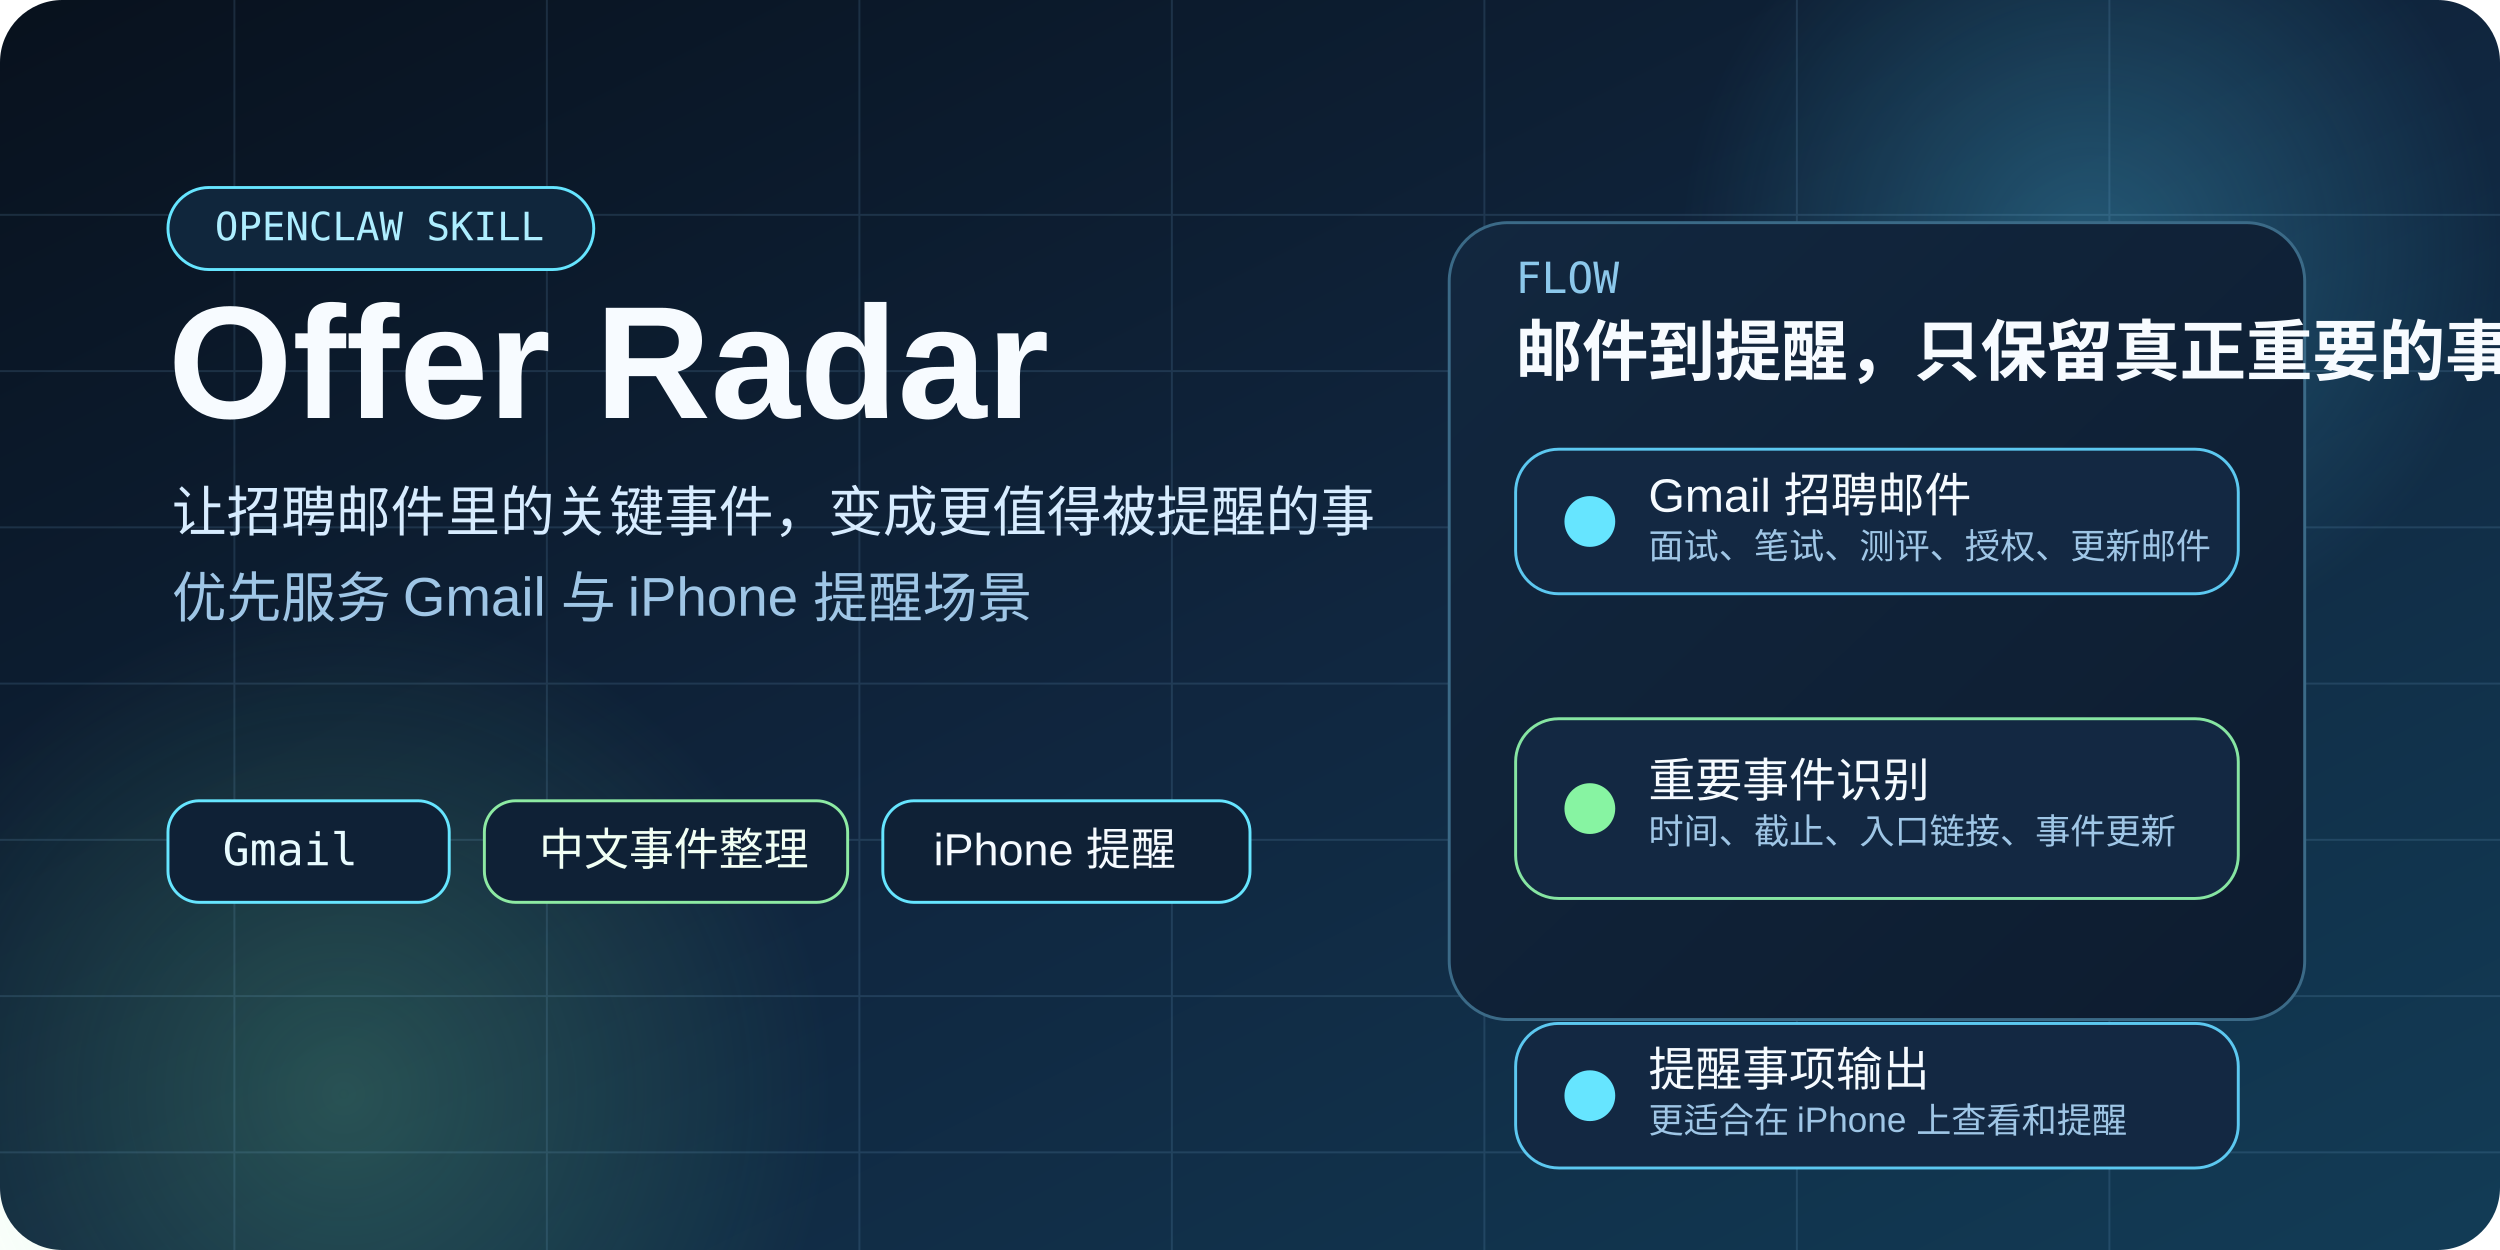
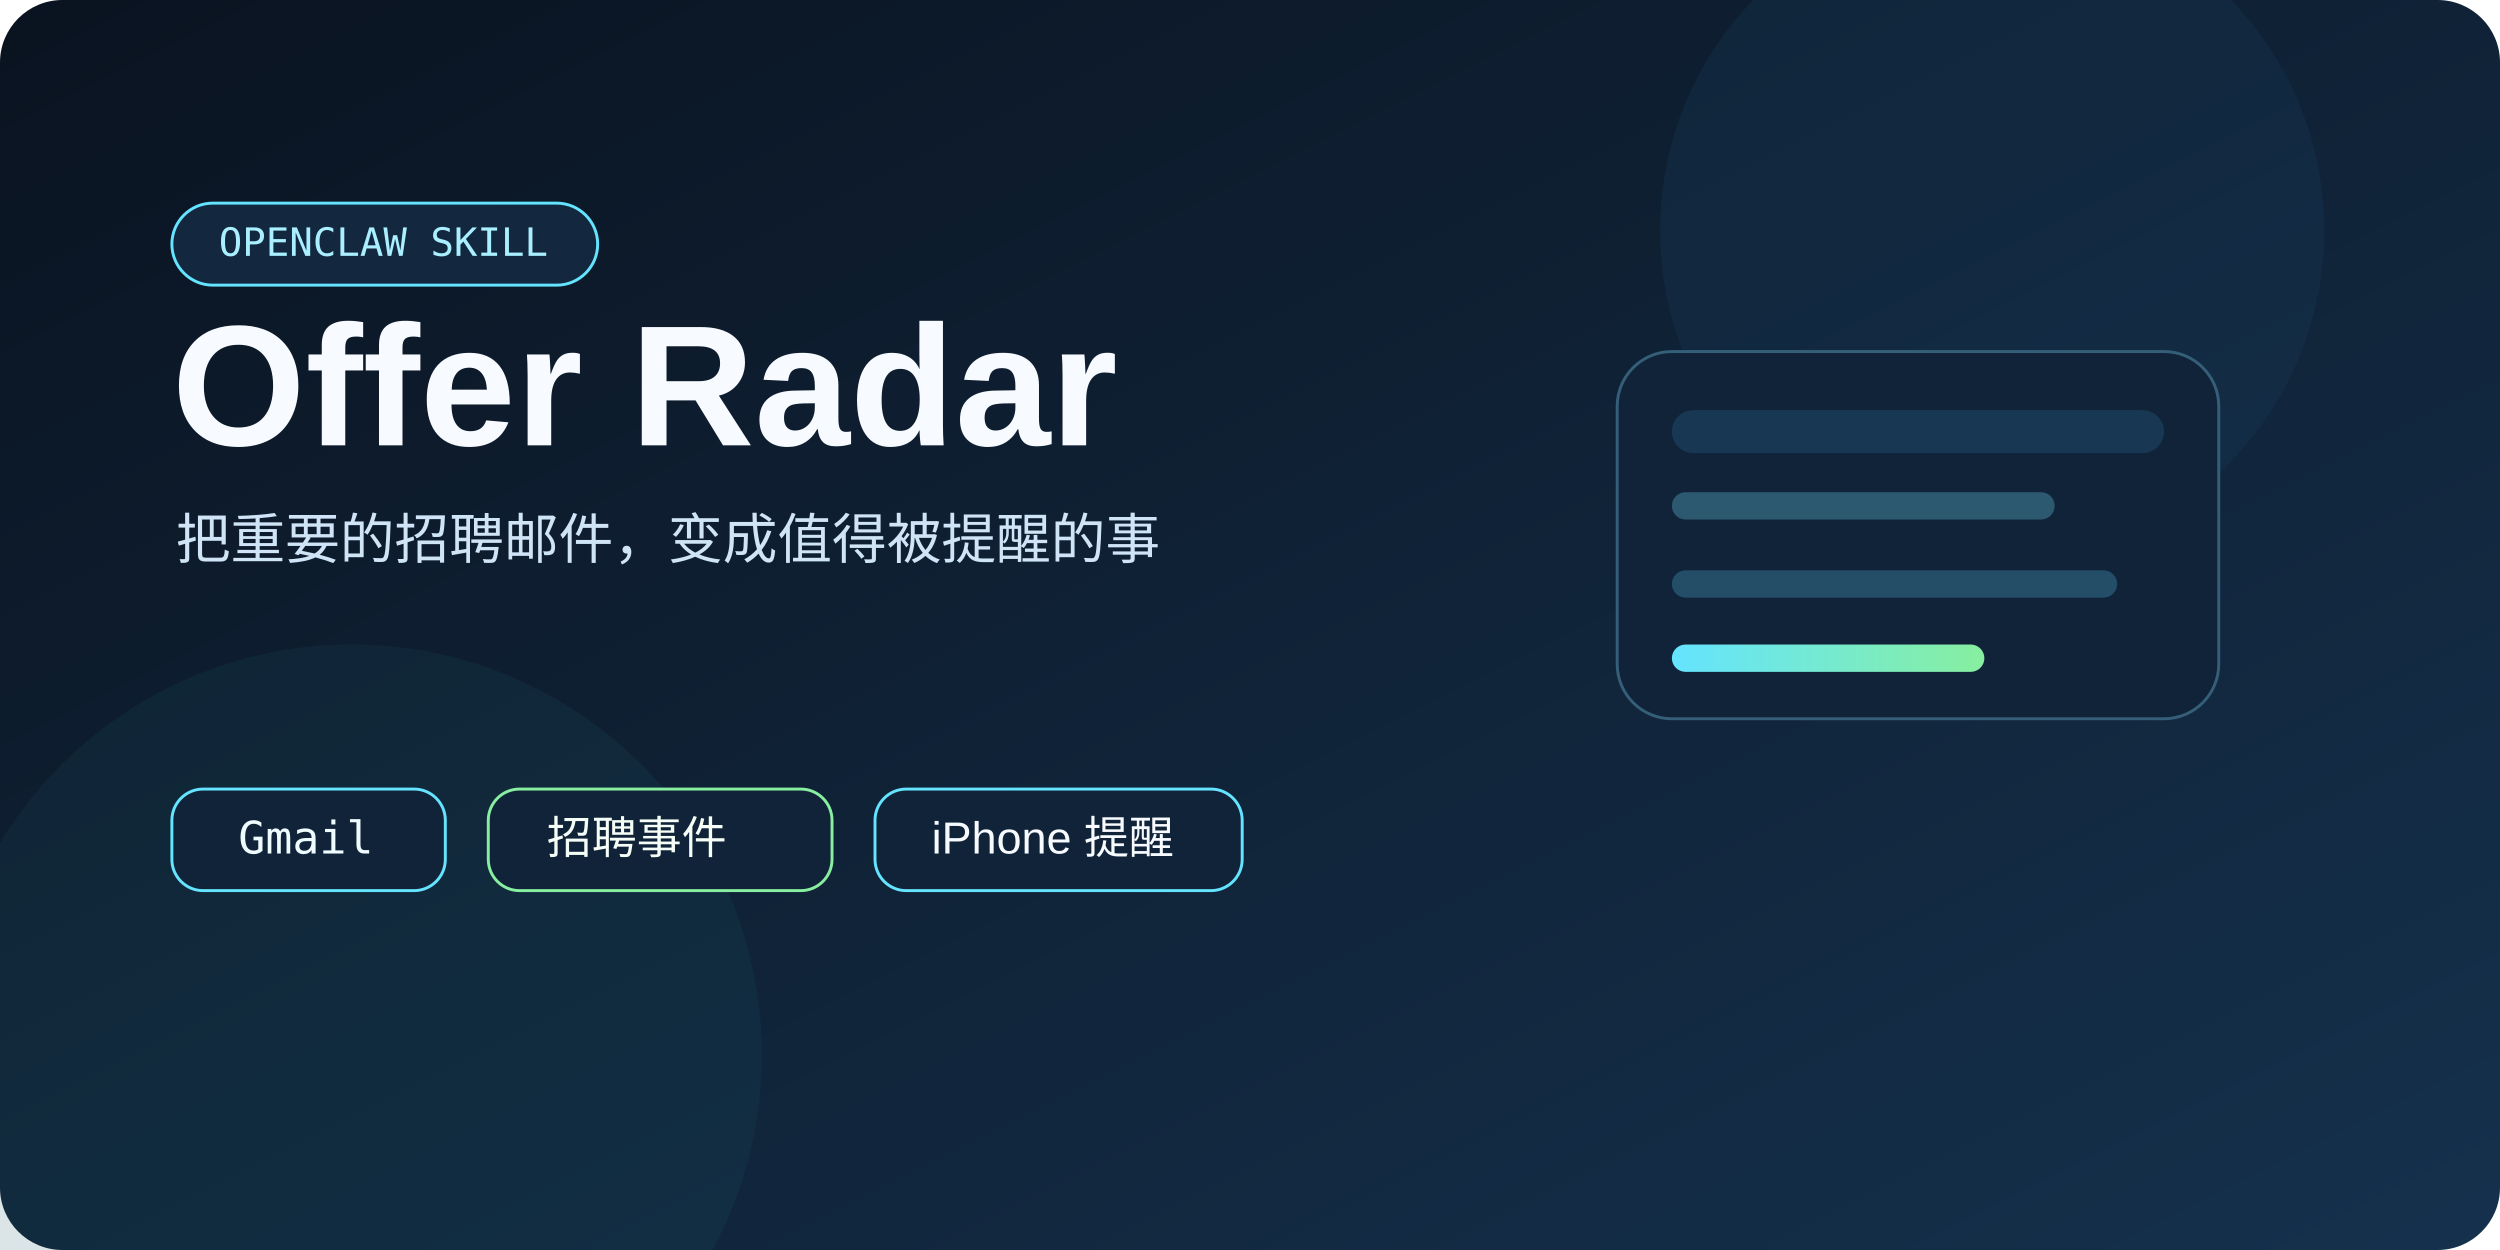
- <svg xmlns="http://www.w3.org/2000/svg" width="1280" height="640" viewBox="0 0 1280 640" role="img" aria-label="OpenClaw Offer Radar banner">
+ <svg xmlns="http://www.w3.org/2000/svg" width="1280" height="640" viewBox="0 0 1280 640" role="img" aria-label="OpenClaw Offer Radar">
  <defs>
    <linearGradient id="bg" x1="0" y1="0" x2="1" y2="1">
-       <stop offset="0%" stop-color="#08111d" />
-       <stop offset="52%" stop-color="#10263f" />
-       <stop offset="100%" stop-color="#123c56" />
-     </linearGradient>
-     <linearGradient id="panel" x1="0" y1="0" x2="1" y2="1">
-       <stop offset="0%" stop-color="#12273f" />
-       <stop offset="100%" stop-color="#0d1c2f" />
+       <stop offset="0%" stop-color="#0a1320" />
+       <stop offset="100%" stop-color="#15314d" />
    </linearGradient>
    <linearGradient id="accent" x1="0" y1="0" x2="1" y2="0">
-       <stop offset="0%" stop-color="#66e5ff" />
-       <stop offset="100%" stop-color="#87f4a2" />
+       <stop offset="0%" stop-color="#64e4ff" />
+       <stop offset="100%" stop-color="#87ef9f" />
    </linearGradient>
-     <radialGradient id="orbA" cx="50%" cy="50%" r="50%">
-       <stop offset="0%" stop-color="#56d8ff" stop-opacity="0.28" />
-       <stop offset="100%" stop-color="#56d8ff" stop-opacity="0" />
-     </radialGradient>
-     <radialGradient id="orbB" cx="50%" cy="50%" r="50%">
-       <stop offset="0%" stop-color="#7ef0a1" stop-opacity="0.22" />
-       <stop offset="100%" stop-color="#7ef0a1" stop-opacity="0" />
-     </radialGradient>
  </defs>
  <rect width="1280" height="640" rx="32" fill="url(#bg)" />
-   <circle cx="1070" cy="128" r="210" fill="url(#orbA)" />
-   <circle cx="176" cy="560" r="250" fill="url(#orbB)" />
-   <g opacity="0.14" stroke="#8ac7ef" stroke-width="1">
-     <path d="M0 110 H1280" />
-     <path d="M0 190 H1280" />
-     <path d="M0 270 H1280" />
-     <path d="M0 350 H1280" />
-     <path d="M0 430 H1280" />
-     <path d="M0 510 H1280" />
-     <path d="M0 590 H1280" />
-     <path d="M120 0 V640" />
-     <path d="M280 0 V640" />
-     <path d="M440 0 V640" />
-     <path d="M600 0 V640" />
-     <path d="M760 0 V640" />
-     <path d="M920 0 V640" />
-     <path d="M1080 0 V640" />
-   </g>
-   <g transform="translate(86 96)">
-     <rect x="0" y="0" width="218" height="42" rx="21" fill="#10263c" stroke="#66e5ff" stroke-width="1.5" />
-     <text x="24" y="27" font-size="20" font-family="SFMono-Regular, Menlo, Monaco, Consolas, monospace" fill="#aeeeff">OPENCLAW SKILL</text>
-     <text x="0" y="118" font-size="82" font-weight="700" font-family="'SF Pro Display', 'PingFang SC', 'Helvetica Neue', Arial, sans-serif" fill="#f7fbff">Offer Radar</text>
-     <text x="2" y="176" font-size="28" font-family="'PingFang SC', 'Noto Sans SC', 'Helvetica Neue', Arial, sans-serif" fill="#d7ecff">让招聘邮件里的关键事件，变成更值得被提醒的事</text>
-     <text x="2" y="220" font-size="28" font-family="'PingFang SC', 'Noto Sans SC', 'Helvetica Neue', Arial, sans-serif" fill="#9fc6e6">优先服务 Gmail 与 iPhone 提醒场景</text>
-     <g transform="translate(0 314)">
-       <rect x="0" y="0" width="144" height="52" rx="16" fill="#0f2136" stroke="#66e5ff" stroke-width="1.5" />
-       <text x="28" y="33" font-size="23" font-family="SFMono-Regular, Menlo, Monaco, Consolas, monospace" fill="#e8fbff">Gmail</text>
-       <rect x="162" y="0" width="186" height="52" rx="16" fill="#0f2136" stroke="#8deaa3" stroke-width="1.5" />
-       <text x="190" y="33" font-size="23" font-family="'PingFang SC', 'Noto Sans SC', 'Helvetica Neue', Arial, sans-serif" fill="#f1fff4">中文事件整理</text>
-       <rect x="366" y="0" width="188" height="52" rx="16" fill="#0f2136" stroke="#66e5ff" stroke-width="1.5" />
-       <text x="392" y="33" font-size="23" font-family="'PingFang SC', 'Noto Sans SC', 'Helvetica Neue', Arial, sans-serif" fill="#f6fbff">iPhone 提醒</text>
+   <circle cx="1020" cy="118" r="170" fill="#1b4668" opacity="0.20" />
+   <circle cx="180" cy="540" r="210" fill="#1c5a67" opacity="0.16" />
+   <g transform="translate(88 104)">
+     <rect x="0" y="0" width="218" height="42" rx="21" fill="#13283f" stroke="#64e4ff" stroke-width="1.5" />
+     <text x="24" y="27" font-size="20" font-family="SFMono-Regular, Menlo, Monaco, Consolas, monospace" fill="#a9efff">OPENCLAW SKILL</text>
+     <text x="0" y="124" font-size="88" font-weight="700" font-family="'SF Pro Display', 'PingFang SC', 'Helvetica Neue', Arial, sans-serif" fill="#f7fbff">Offer Radar</text>
+     <text x="2" y="182" font-size="28" font-family="'PingFang SC', 'Noto Sans SC', 'Helvetica Neue', Arial, sans-serif" fill="#cfe4f7">把重要的招聘邮件，变成值得被提醒的事</text>
+     <g transform="translate(0 300)">
+       <rect x="0" y="0" width="140" height="52" rx="16" fill="#112338" stroke="#64e4ff" stroke-width="1.5" />
+       <text x="34" y="33" font-size="23" font-family="SFMono-Regular, Menlo, Monaco, Consolas, monospace" fill="#eefcff">Gmail</text>
+       <rect x="162" y="0" width="176" height="52" rx="16" fill="#112338" stroke="#87ef9f" stroke-width="1.5" />
+       <text x="192" y="33" font-size="23" font-family="'PingFang SC', 'Noto Sans SC', 'Helvetica Neue', Arial, sans-serif" fill="#f5fff7">招聘事件</text>
+       <rect x="360" y="0" width="188" height="52" rx="16" fill="#112338" stroke="#64e4ff" stroke-width="1.5" />
+       <text x="389" y="33" font-size="23" font-family="'PingFang SC', 'Noto Sans SC', 'Helvetica Neue', Arial, sans-serif" fill="#f7fbff">iPhone 提醒</text>
    </g>
  </g>
-   <g transform="translate(742 114)">
-     <rect x="0" y="0" width="438" height="408" rx="30" fill="url(#panel)" stroke="#3b6a87" stroke-width="1.5" />
-     <g transform="translate(34 36)">
-       <text x="0" y="0" font-size="22" font-family="SFMono-Regular, Menlo, Monaco, Consolas, monospace" fill="#8cc8eb">FLOW</text>
-       <text x="0" y="42" font-size="34" font-weight="600" font-family="'PingFang SC', 'Noto Sans SC', 'Helvetica Neue', Arial, sans-serif" fill="#f7fbff">邮件到提醒，只保留真正重要的事件</text>
-     </g>
-     <g transform="translate(34 116)">
-       <rect x="0" y="0" width="370" height="74" rx="22" fill="#132842" stroke="#5cc8f0" stroke-width="1.5" />
-       <circle cx="38" cy="37" r="13" fill="#66e5ff" />
-       <text x="68" y="32" font-size="24" font-family="'PingFang SC', 'Noto Sans SC', 'Helvetica Neue', Arial, sans-serif" fill="#f6fbff">Gmail 招聘邮件</text>
-       <text x="68" y="56" font-size="18" font-family="'PingFang SC', 'Noto Sans SC', 'Helvetica Neue', Arial, sans-serif" fill="#9fc6e6">面试、笔试、测评、授权、更新邮件</text>
-       <path d="M184 90 L184 122" stroke="url(#accent)" stroke-width="4" stroke-linecap="round" />
-       <rect x="0" y="138" width="370" height="92" rx="22" fill="#132842" stroke="#86e5a2" stroke-width="1.5" />
-       <circle cx="38" cy="184" r="13" fill="#87f4a2" />
-       <text x="68" y="178" font-size="24" font-family="'PingFang SC', 'Noto Sans SC', 'Helvetica Neue', Arial, sans-serif" fill="#f6fbff">重要事件识别</text>
-       <text x="68" y="202" font-size="18" font-family="'PingFang SC', 'Noto Sans SC', 'Helvetica Neue', Arial, sans-serif" fill="#9fc6e6">时间、截止、入口链接、事件更新</text>
-       <path d="M184 246 L184 278" stroke="url(#accent)" stroke-width="4" stroke-linecap="round" />
-       <rect x="0" y="294" width="370" height="74" rx="22" fill="#132842" stroke="#5cc8f0" stroke-width="1.5" />
-       <circle cx="38" cy="331" r="13" fill="#66e5ff" />
-       <text x="68" y="326" font-size="24" font-family="'PingFang SC', 'Noto Sans SC', 'Helvetica Neue', Arial, sans-serif" fill="#f6fbff">提醒事项输出</text>
-       <text x="68" y="350" font-size="18" font-family="'PingFang SC', 'Noto Sans SC', 'Helvetica Neue', Arial, sans-serif" fill="#9fc6e6">更适合在 iPhone 上查看和提醒</text>
-     </g>
+   <g transform="translate(828 180)">
+     <rect x="0" y="0" width="308" height="188" rx="28" fill="#102338" stroke="#355e79" stroke-width="1.5" />
+     <rect x="28" y="30" width="252" height="22" rx="11" fill="#173752" />
+     <rect x="28" y="72" width="196" height="14" rx="7" fill="#2c5870" />
+     <rect x="28" y="112" width="228" height="14" rx="7" fill="#244d68" />
+     <rect x="28" y="150" width="160" height="14" rx="7" fill="url(#accent)" />
  </g>
</svg>
